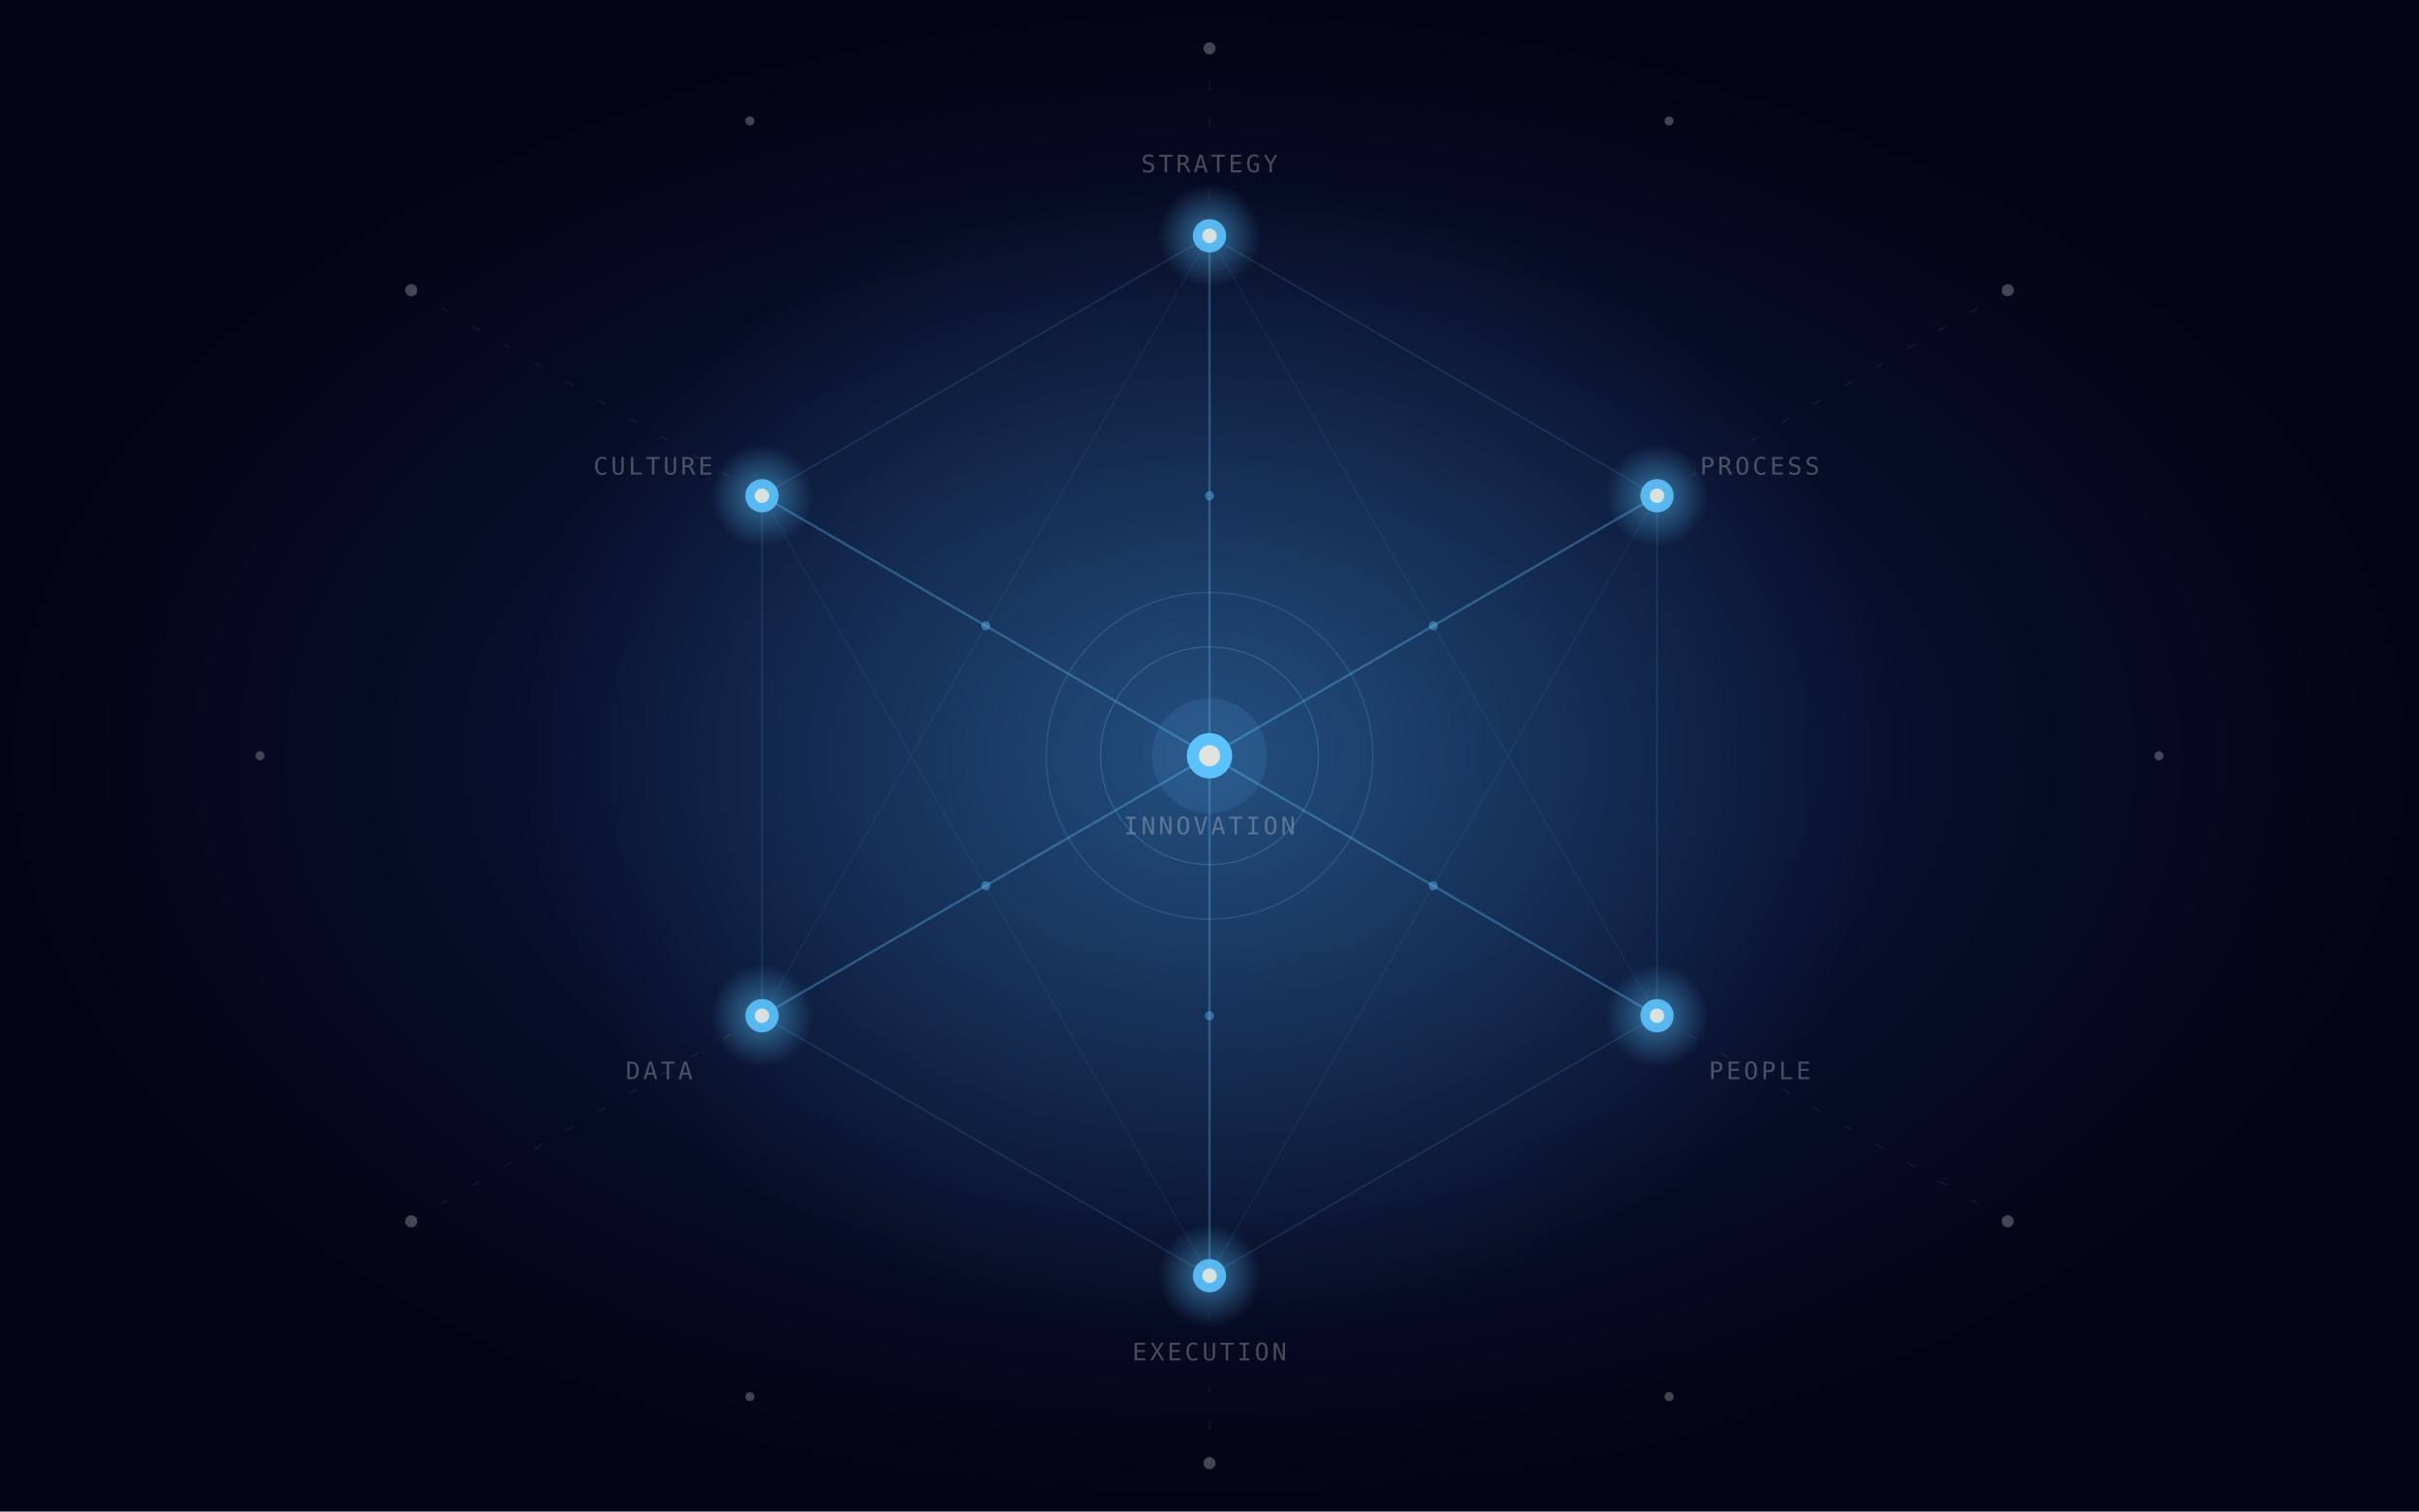
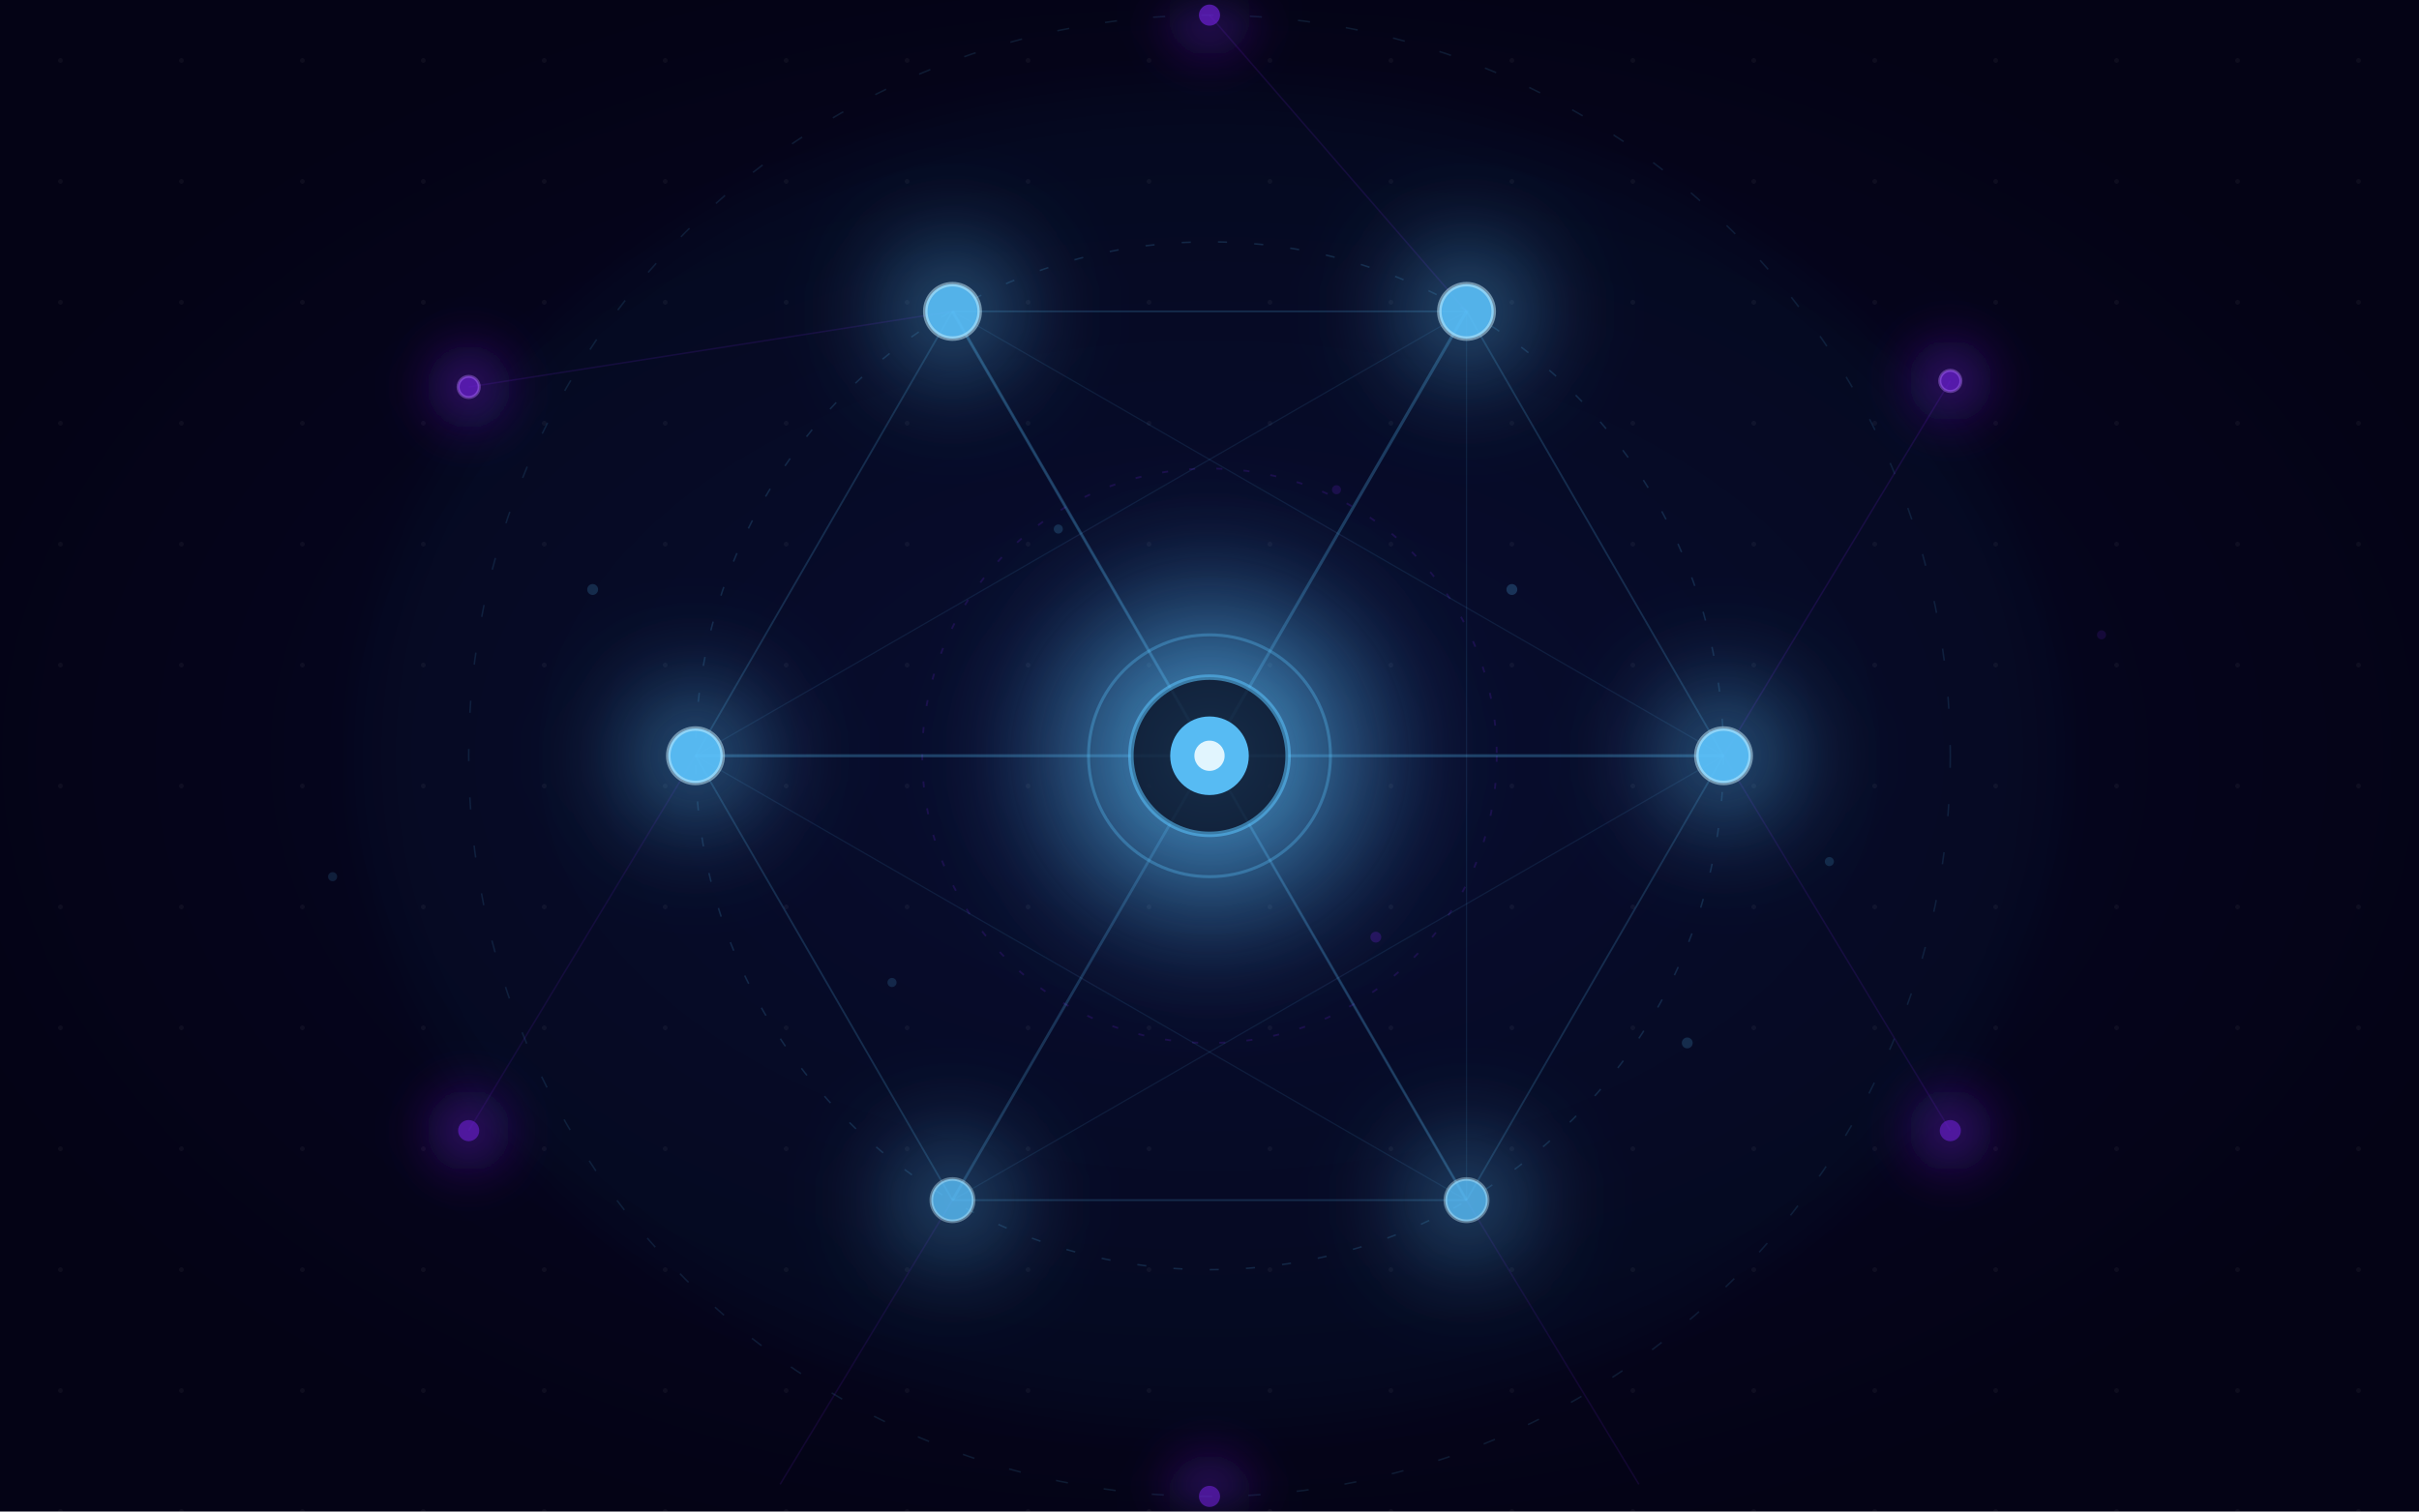
<svg xmlns="http://www.w3.org/2000/svg" viewBox="0 0 800 500" width="800" height="500" preserveAspectRatio="xMidYMid slice">
  <defs>
-     <radialGradient id="bg1" cx="50%" cy="50%" r="50%">
-       <stop offset="0%" stop-color="#0c1e4a" />
+     <radialGradient id="i1-bg" cx="50%" cy="50%" r="55%">
+       <stop offset="0%" stop-color="#08082a" />
      <stop offset="100%" stop-color="#040315" />
    </radialGradient>
-     <radialGradient id="hg1" cx="50%" cy="50%" r="50%">
-       <stop offset="0%" stop-color="#5bc2fc" stop-opacity="0.30" />
+     <radialGradient id="i1-core" cx="50%" cy="50%" r="50%">
+       <stop offset="0%" stop-color="#5bc2fc" stop-opacity="0.9" />
      <stop offset="100%" stop-color="#5bc2fc" stop-opacity="0" />
    </radialGradient>
-     <radialGradient id="ng1" cx="50%" cy="50%" r="50%">
-       <stop offset="0%" stop-color="#5bc2fc" stop-opacity="0.55" />
+     <radialGradient id="i1-node-a" cx="50%" cy="50%" r="50%">
+       <stop offset="0%" stop-color="#5bc2fc" stop-opacity="0.7" />
      <stop offset="100%" stop-color="#5bc2fc" stop-opacity="0" />
    </radialGradient>
+     <radialGradient id="i1-node-b" cx="50%" cy="50%" r="50%">
+       <stop offset="0%" stop-color="#6c20d2" stop-opacity="0.6" />
+       <stop offset="100%" stop-color="#6c20d2" stop-opacity="0" />
+     </radialGradient>
+     <filter id="i1-glow" x="-80%" y="-80%" width="260%" height="260%">
+       <feGaussianBlur stdDeviation="16" />
+     </filter>
+     <filter id="i1-soft" x="-60%" y="-60%" width="220%" height="220%">
+       <feGaussianBlur stdDeviation="8" />
+     </filter>
+     <pattern id="i1-grid" width="40" height="40" patternUnits="userSpaceOnUse">
+       <circle cx="20" cy="20" r="0.8" fill="rgba(255,255,255,0.04)" />
+     </pattern>
  </defs>
-   <rect width="800" height="500" fill="url(#bg1)" />
-   <ellipse cx="400" cy="250" rx="230" ry="195" fill="url(#hg1)" />
-   <g stroke="#5bc2fc" stroke-width="0.8" opacity="0.30" fill="none">
-     <line x1="400" y1="250" x2="400" y2="78" />
-     <line x1="400" y1="250" x2="548" y2="164" />
-     <line x1="400" y1="250" x2="548" y2="336" />
-     <line x1="400" y1="250" x2="400" y2="422" />
-     <line x1="400" y1="250" x2="252" y2="336" />
-     <line x1="400" y1="250" x2="252" y2="164" />
-   </g>
-   <polygon points="400,78 548,164 548,336 400,422 252,336 252,164" fill="none" stroke="#5bc2fc" stroke-width="0.5" opacity="0.16" />
-   <g stroke="#5bc2fc" stroke-width="0.4" opacity="0.09" fill="none">
-     <line x1="400" y1="78" x2="548" y2="336" />
-     <line x1="400" y1="78" x2="252" y2="336" />
-     <line x1="548" y1="164" x2="252" y2="336" />
-     <line x1="252" y1="164" x2="548" y2="336" />
-     <line x1="548" y1="164" x2="400" y2="422" />
-     <line x1="252" y1="164" x2="400" y2="422" />
-   </g>
-   <g stroke="rgba(232,228,220,0.6)" stroke-width="0.4" opacity="0.13" fill="none" stroke-dasharray="3,9">
-     <line x1="400" y1="78" x2="400" y2="16" />
-     <line x1="548" y1="164" x2="664" y2="96" />
-     <line x1="548" y1="336" x2="664" y2="404" />
-     <line x1="400" y1="422" x2="400" y2="484" />
-     <line x1="252" y1="336" x2="136" y2="404" />
-     <line x1="252" y1="164" x2="136" y2="96" />
-   </g>
-   <circle cx="400" cy="250" r="54" fill="none" stroke="#5bc2fc" stroke-width="0.5" opacity="0.18" />
-   <circle cx="400" cy="250" r="36" fill="none" stroke="#5bc2fc" stroke-width="0.4" opacity="0.26" />
-   <circle cx="400" cy="250" r="19" fill="#5bc2fc" opacity="0.11" />
-   <circle cx="400" cy="250" r="7.5" fill="#5bc2fc" />
-   <circle cx="400" cy="250" r="3.5" fill="rgba(232,228,220,0.96)" />
-   <g>
-     <circle cx="400" cy="78" r="17" fill="url(#ng1)" />
-     <circle cx="400" cy="78" r="5.5" fill="#5bc2fc" opacity="0.9" />
-     <circle cx="400" cy="78" r="2.4" fill="rgba(232,228,220,0.9)" />
-     <circle cx="548" cy="164" r="17" fill="url(#ng1)" />
-     <circle cx="548" cy="164" r="5.5" fill="#5bc2fc" opacity="0.9" />
-     <circle cx="548" cy="164" r="2.4" fill="rgba(232,228,220,0.9)" />
-     <circle cx="548" cy="336" r="17" fill="url(#ng1)" />
-     <circle cx="548" cy="336" r="5.5" fill="#5bc2fc" opacity="0.9" />
-     <circle cx="548" cy="336" r="2.4" fill="rgba(232,228,220,0.9)" />
-     <circle cx="400" cy="422" r="17" fill="url(#ng1)" />
-     <circle cx="400" cy="422" r="5.5" fill="#5bc2fc" opacity="0.9" />
-     <circle cx="400" cy="422" r="2.4" fill="rgba(232,228,220,0.9)" />
-     <circle cx="252" cy="336" r="17" fill="url(#ng1)" />
-     <circle cx="252" cy="336" r="5.5" fill="#5bc2fc" opacity="0.9" />
-     <circle cx="252" cy="336" r="2.4" fill="rgba(232,228,220,0.9)" />
-     <circle cx="252" cy="164" r="17" fill="url(#ng1)" />
-     <circle cx="252" cy="164" r="5.5" fill="#5bc2fc" opacity="0.9" />
-     <circle cx="252" cy="164" r="2.4" fill="rgba(232,228,220,0.9)" />
-   </g>
-   <g fill="rgba(232,228,220,0.28)">
-     <circle cx="400" cy="16" r="2" />
-     <circle cx="664" cy="96" r="2" />
-     <circle cx="664" cy="404" r="2" />
-     <circle cx="400" cy="484" r="2" />
-     <circle cx="136" cy="404" r="2" />
-     <circle cx="136" cy="96" r="2" />
-     <circle cx="86" cy="250" r="1.5" />
-     <circle cx="714" cy="250" r="1.5" />
-     <circle cx="248" cy="40" r="1.5" />
-     <circle cx="552" cy="40" r="1.5" />
-     <circle cx="248" cy="462" r="1.5" />
-     <circle cx="552" cy="462" r="1.5" />
-   </g>
-   <g fill="#5bc2fc" opacity="0.42">
-     <circle cx="400" cy="164" r="1.5" />
-     <circle cx="474" cy="207" r="1.5" />
-     <circle cx="474" cy="293" r="1.5" />
-     <circle cx="400" cy="336" r="1.5" />
-     <circle cx="326" cy="293" r="1.5" />
-     <circle cx="326" cy="207" r="1.5" />
-   </g>
-   <g font-family="monospace" font-size="8" fill="rgba(232,228,220,0.30)" letter-spacing="0.12em" text-anchor="middle">
-     <text x="400" y="57">STRATEGY</text>
-     <text x="582" y="157">PROCESS</text>
-     <text x="582" y="357">PEOPLE</text>
-     <text x="400" y="450">EXECUTION</text>
-     <text x="218" y="357">DATA</text>
-     <text x="216" y="157">CULTURE</text>
-     <text x="400" y="276">INNOVATION</text>
-   </g>
+   <rect width="800" height="500" fill="url(#i1-bg)" />
+   <rect width="800" height="500" fill="url(#i1-grid)" />
+   <ellipse cx="400" cy="250" rx="280" ry="220" fill="#5bc2fc" fill-opacity="0.03" filter="url(#i1-soft)" />
+   <circle cx="400" cy="250" r="245" fill="none" stroke="#5bc2fc" stroke-width="0.5" stroke-opacity="0.12" stroke-dasharray="4 12" />
+   <circle cx="400" cy="250" r="170" fill="none" stroke="#5bc2fc" stroke-width="0.5" stroke-opacity="0.16" stroke-dasharray="3 9" />
+   <circle cx="400" cy="250" r="95" fill="none" stroke="#6c20d2" stroke-width="0.6" stroke-opacity="0.20" stroke-dasharray="2 7" />
+   <line x1="400" y1="250" x2="570" y2="250" stroke="#5bc2fc" stroke-width="1.0" stroke-opacity="0.28" />
+   <line x1="400" y1="250" x2="485" y2="103" stroke="#5bc2fc" stroke-width="1.0" stroke-opacity="0.26" />
+   <line x1="400" y1="250" x2="315" y2="103" stroke="#5bc2fc" stroke-width="1.0" stroke-opacity="0.26" />
+   <line x1="400" y1="250" x2="230" y2="250" stroke="#5bc2fc" stroke-width="1.0" stroke-opacity="0.28" />
+   <line x1="400" y1="250" x2="315" y2="397" stroke="#5bc2fc" stroke-width="0.9" stroke-opacity="0.22" />
+   <line x1="400" y1="250" x2="485" y2="397" stroke="#5bc2fc" stroke-width="0.9" stroke-opacity="0.22" />
+   <polygon points="570,250 485,103 315,103 230,250 315,397 485,397" fill="none" stroke="#5bc2fc" stroke-width="0.6" stroke-opacity="0.18" />
+   <line x1="570" y1="250" x2="315" y2="103" stroke="#5bc2fc" stroke-width="0.4" stroke-opacity="0.10" />
+   <line x1="570" y1="250" x2="315" y2="397" stroke="#5bc2fc" stroke-width="0.4" stroke-opacity="0.10" />
+   <line x1="485" y1="103" x2="230" y2="250" stroke="#5bc2fc" stroke-width="0.4" stroke-opacity="0.10" />
+   <line x1="485" y1="103" x2="485" y2="397" stroke="#5bc2fc" stroke-width="0.4" stroke-opacity="0.10" />
+   <line x1="315" y1="103" x2="485" y2="397" stroke="#5bc2fc" stroke-width="0.4" stroke-opacity="0.10" />
+   <line x1="230" y1="250" x2="485" y2="397" stroke="#5bc2fc" stroke-width="0.4" stroke-opacity="0.10" />
+   <line x1="570" y1="250" x2="645" y2="126" stroke="#6c20d2" stroke-width="0.5" stroke-opacity="0.18" />
+   <line x1="485" y1="103" x2="400" y2="5" stroke="#6c20d2" stroke-width="0.5" stroke-opacity="0.16" />
+   <line x1="315" y1="103" x2="155" y2="128" stroke="#6c20d2" stroke-width="0.5" stroke-opacity="0.16" />
+   <line x1="230" y1="250" x2="155" y2="374" stroke="#6c20d2" stroke-width="0.5" stroke-opacity="0.14" />
+   <line x1="315" y1="397" x2="258" y2="491" stroke="#6c20d2" stroke-width="0.5" stroke-opacity="0.14" />
+   <line x1="485" y1="397" x2="542" y2="491" stroke="#6c20d2" stroke-width="0.5" stroke-opacity="0.14" />
+   <line x1="570" y1="250" x2="645" y2="374" stroke="#6c20d2" stroke-width="0.5" stroke-opacity="0.16" />
+   <circle cx="645" cy="126" r="18" fill="url(#i1-node-b)" filter="url(#i1-soft)" />
+   <circle cx="400" cy="5" r="18" fill="url(#i1-node-b)" filter="url(#i1-soft)" />
+   <circle cx="155" cy="128" r="18" fill="url(#i1-node-b)" filter="url(#i1-soft)" />
+   <circle cx="155" cy="374" r="18" fill="url(#i1-node-b)" filter="url(#i1-soft)" />
+   <circle cx="400" cy="495" r="18" fill="url(#i1-node-b)" filter="url(#i1-soft)" />
+   <circle cx="645" cy="374" r="18" fill="url(#i1-node-b)" filter="url(#i1-soft)" />
+   <circle cx="645" cy="126" r="3.5" fill="#6c20d2" fill-opacity="0.7" stroke="rgba(180,120,255,0.4)" stroke-width="1" />
+   <circle cx="400" cy="5" r="3.5" fill="#6c20d2" fill-opacity="0.7" />
+   <circle cx="155" cy="128" r="3.5" fill="#6c20d2" fill-opacity="0.7" stroke="rgba(180,120,255,0.4)" stroke-width="1" />
+   <circle cx="155" cy="374" r="3.5" fill="#6c20d2" fill-opacity="0.6" />
+   <circle cx="400" cy="495" r="3.5" fill="#6c20d2" fill-opacity="0.6" />
+   <circle cx="645" cy="374" r="3.5" fill="#6c20d2" fill-opacity="0.6" />
+   <circle cx="570" cy="250" r="32" fill="url(#i1-node-a)" filter="url(#i1-glow)" />
+   <circle cx="485" cy="103" r="30" fill="url(#i1-node-a)" filter="url(#i1-glow)" />
+   <circle cx="315" cy="103" r="30" fill="url(#i1-node-a)" filter="url(#i1-glow)" />
+   <circle cx="230" cy="250" r="32" fill="url(#i1-node-a)" filter="url(#i1-glow)" />
+   <circle cx="315" cy="397" r="26" fill="url(#i1-node-a)" filter="url(#i1-glow)" />
+   <circle cx="485" cy="397" r="26" fill="url(#i1-node-a)" filter="url(#i1-glow)" />
+   <circle cx="570" cy="250" r="9" fill="#5bc2fc" fill-opacity="0.92" stroke="rgba(200,240,255,0.5)" stroke-width="1.5" />
+   <circle cx="485" cy="103" r="9" fill="#5bc2fc" fill-opacity="0.88" stroke="rgba(200,240,255,0.5)" stroke-width="1.5" />
+   <circle cx="315" cy="103" r="9" fill="#5bc2fc" fill-opacity="0.88" stroke="rgba(200,240,255,0.5)" stroke-width="1.5" />
+   <circle cx="230" cy="250" r="9" fill="#5bc2fc" fill-opacity="0.92" stroke="rgba(200,240,255,0.5)" stroke-width="1.5" />
+   <circle cx="315" cy="397" r="7" fill="#5bc2fc" fill-opacity="0.78" stroke="rgba(200,240,255,0.4)" stroke-width="1.2" />
+   <circle cx="485" cy="397" r="7" fill="#5bc2fc" fill-opacity="0.78" stroke="rgba(200,240,255,0.4)" stroke-width="1.2" />
+   <circle cx="400" cy="250" r="75" fill="url(#i1-core)" filter="url(#i1-glow)" />
+   <circle cx="400" cy="250" r="40" fill="none" stroke="#5bc2fc" stroke-width="1.0" stroke-opacity="0.32" />
+   <circle cx="400" cy="250" r="26" fill="#040315" fill-opacity="0.7" />
+   <circle cx="400" cy="250" r="26" fill="none" stroke="#5bc2fc" stroke-width="1.8" stroke-opacity="0.55" />
+   <circle cx="400" cy="250" r="13" fill="#5bc2fc" fill-opacity="0.95" />
+   <circle cx="400" cy="250" r="5" fill="rgba(232,248,255,0.95)" />
+   <circle cx="500" cy="195" r="1.8" fill="#5bc2fc" fill-opacity="0.22" />
+   <circle cx="350" cy="175" r="1.5" fill="#5bc2fc" fill-opacity="0.18" />
+   <circle cx="455" cy="310" r="1.8" fill="#6c20d2" fill-opacity="0.28" />
+   <circle cx="295" cy="325" r="1.5" fill="#5bc2fc" fill-opacity="0.16" />
+   <circle cx="558" cy="345" r="1.8" fill="#5bc2fc" fill-opacity="0.18" />
+   <circle cx="442" cy="162" r="1.5" fill="#6c20d2" fill-opacity="0.20" />
+   <circle cx="605" cy="285" r="1.5" fill="#5bc2fc" fill-opacity="0.16" />
+   <circle cx="196" cy="195" r="1.8" fill="#5bc2fc" fill-opacity="0.18" />
+   <circle cx="695" cy="210" r="1.5" fill="#6c20d2" fill-opacity="0.16" />
+   <circle cx="110" cy="290" r="1.5" fill="#5bc2fc" fill-opacity="0.14" />
</svg>
